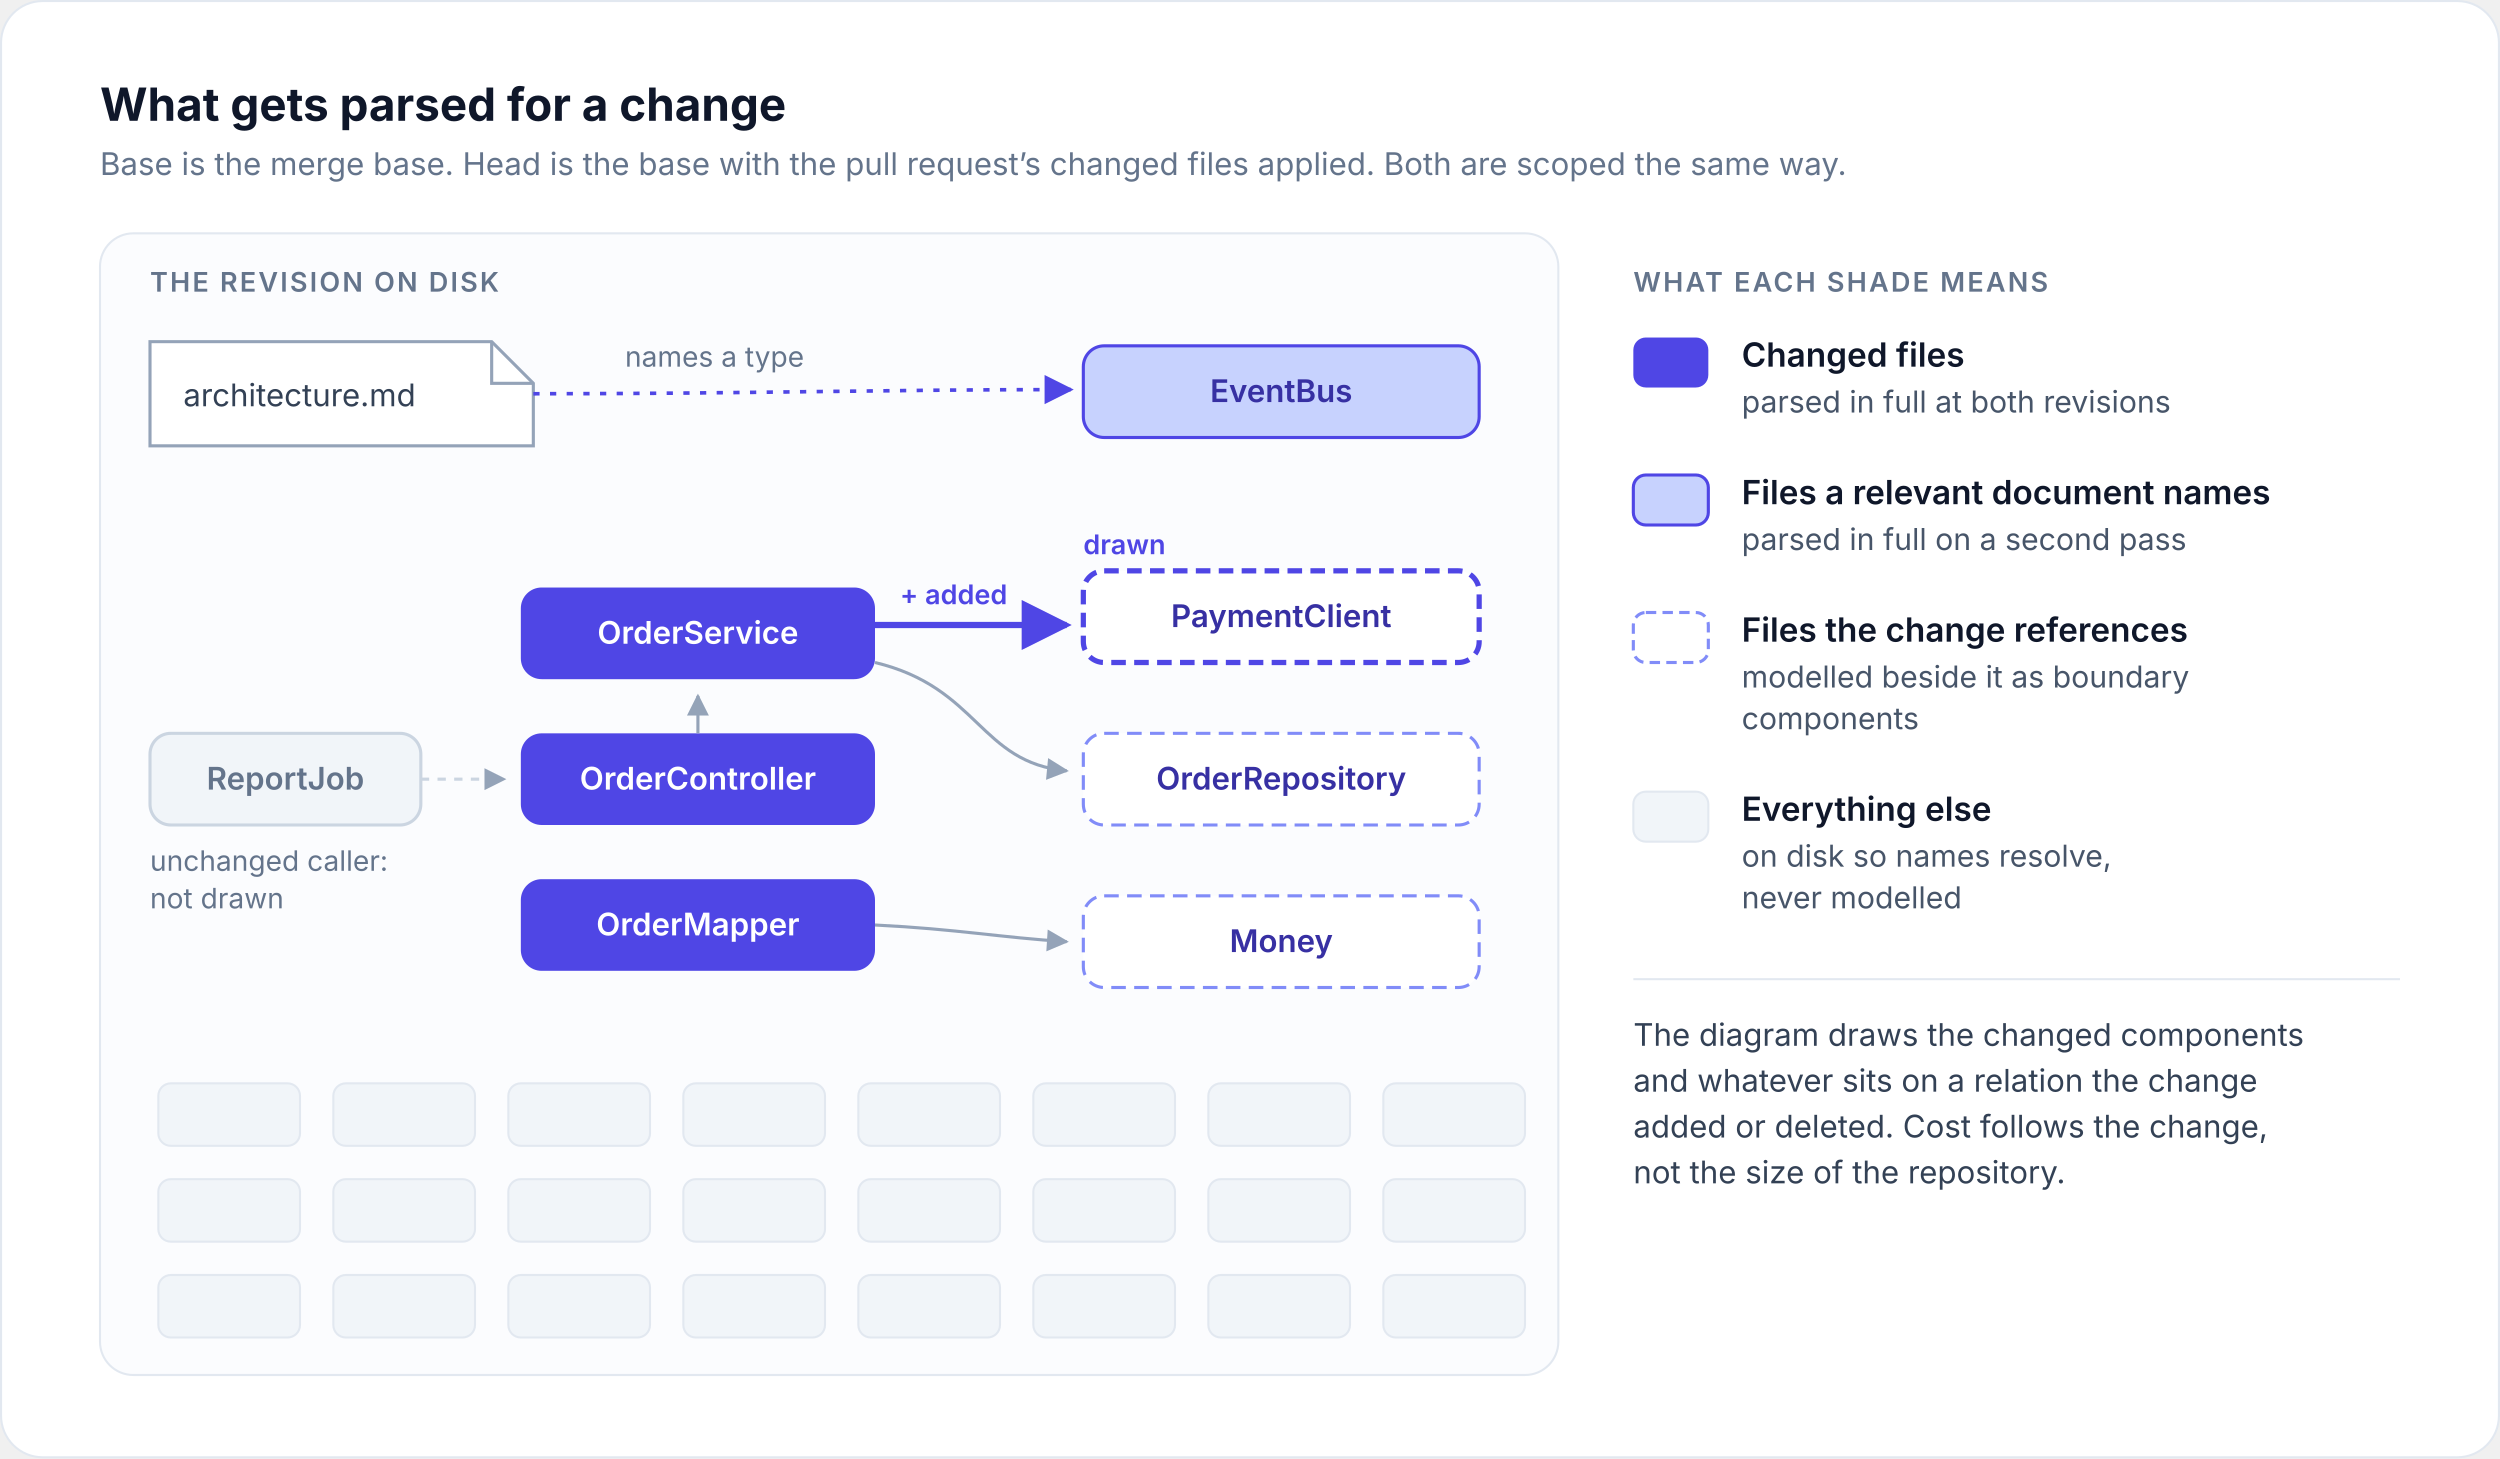
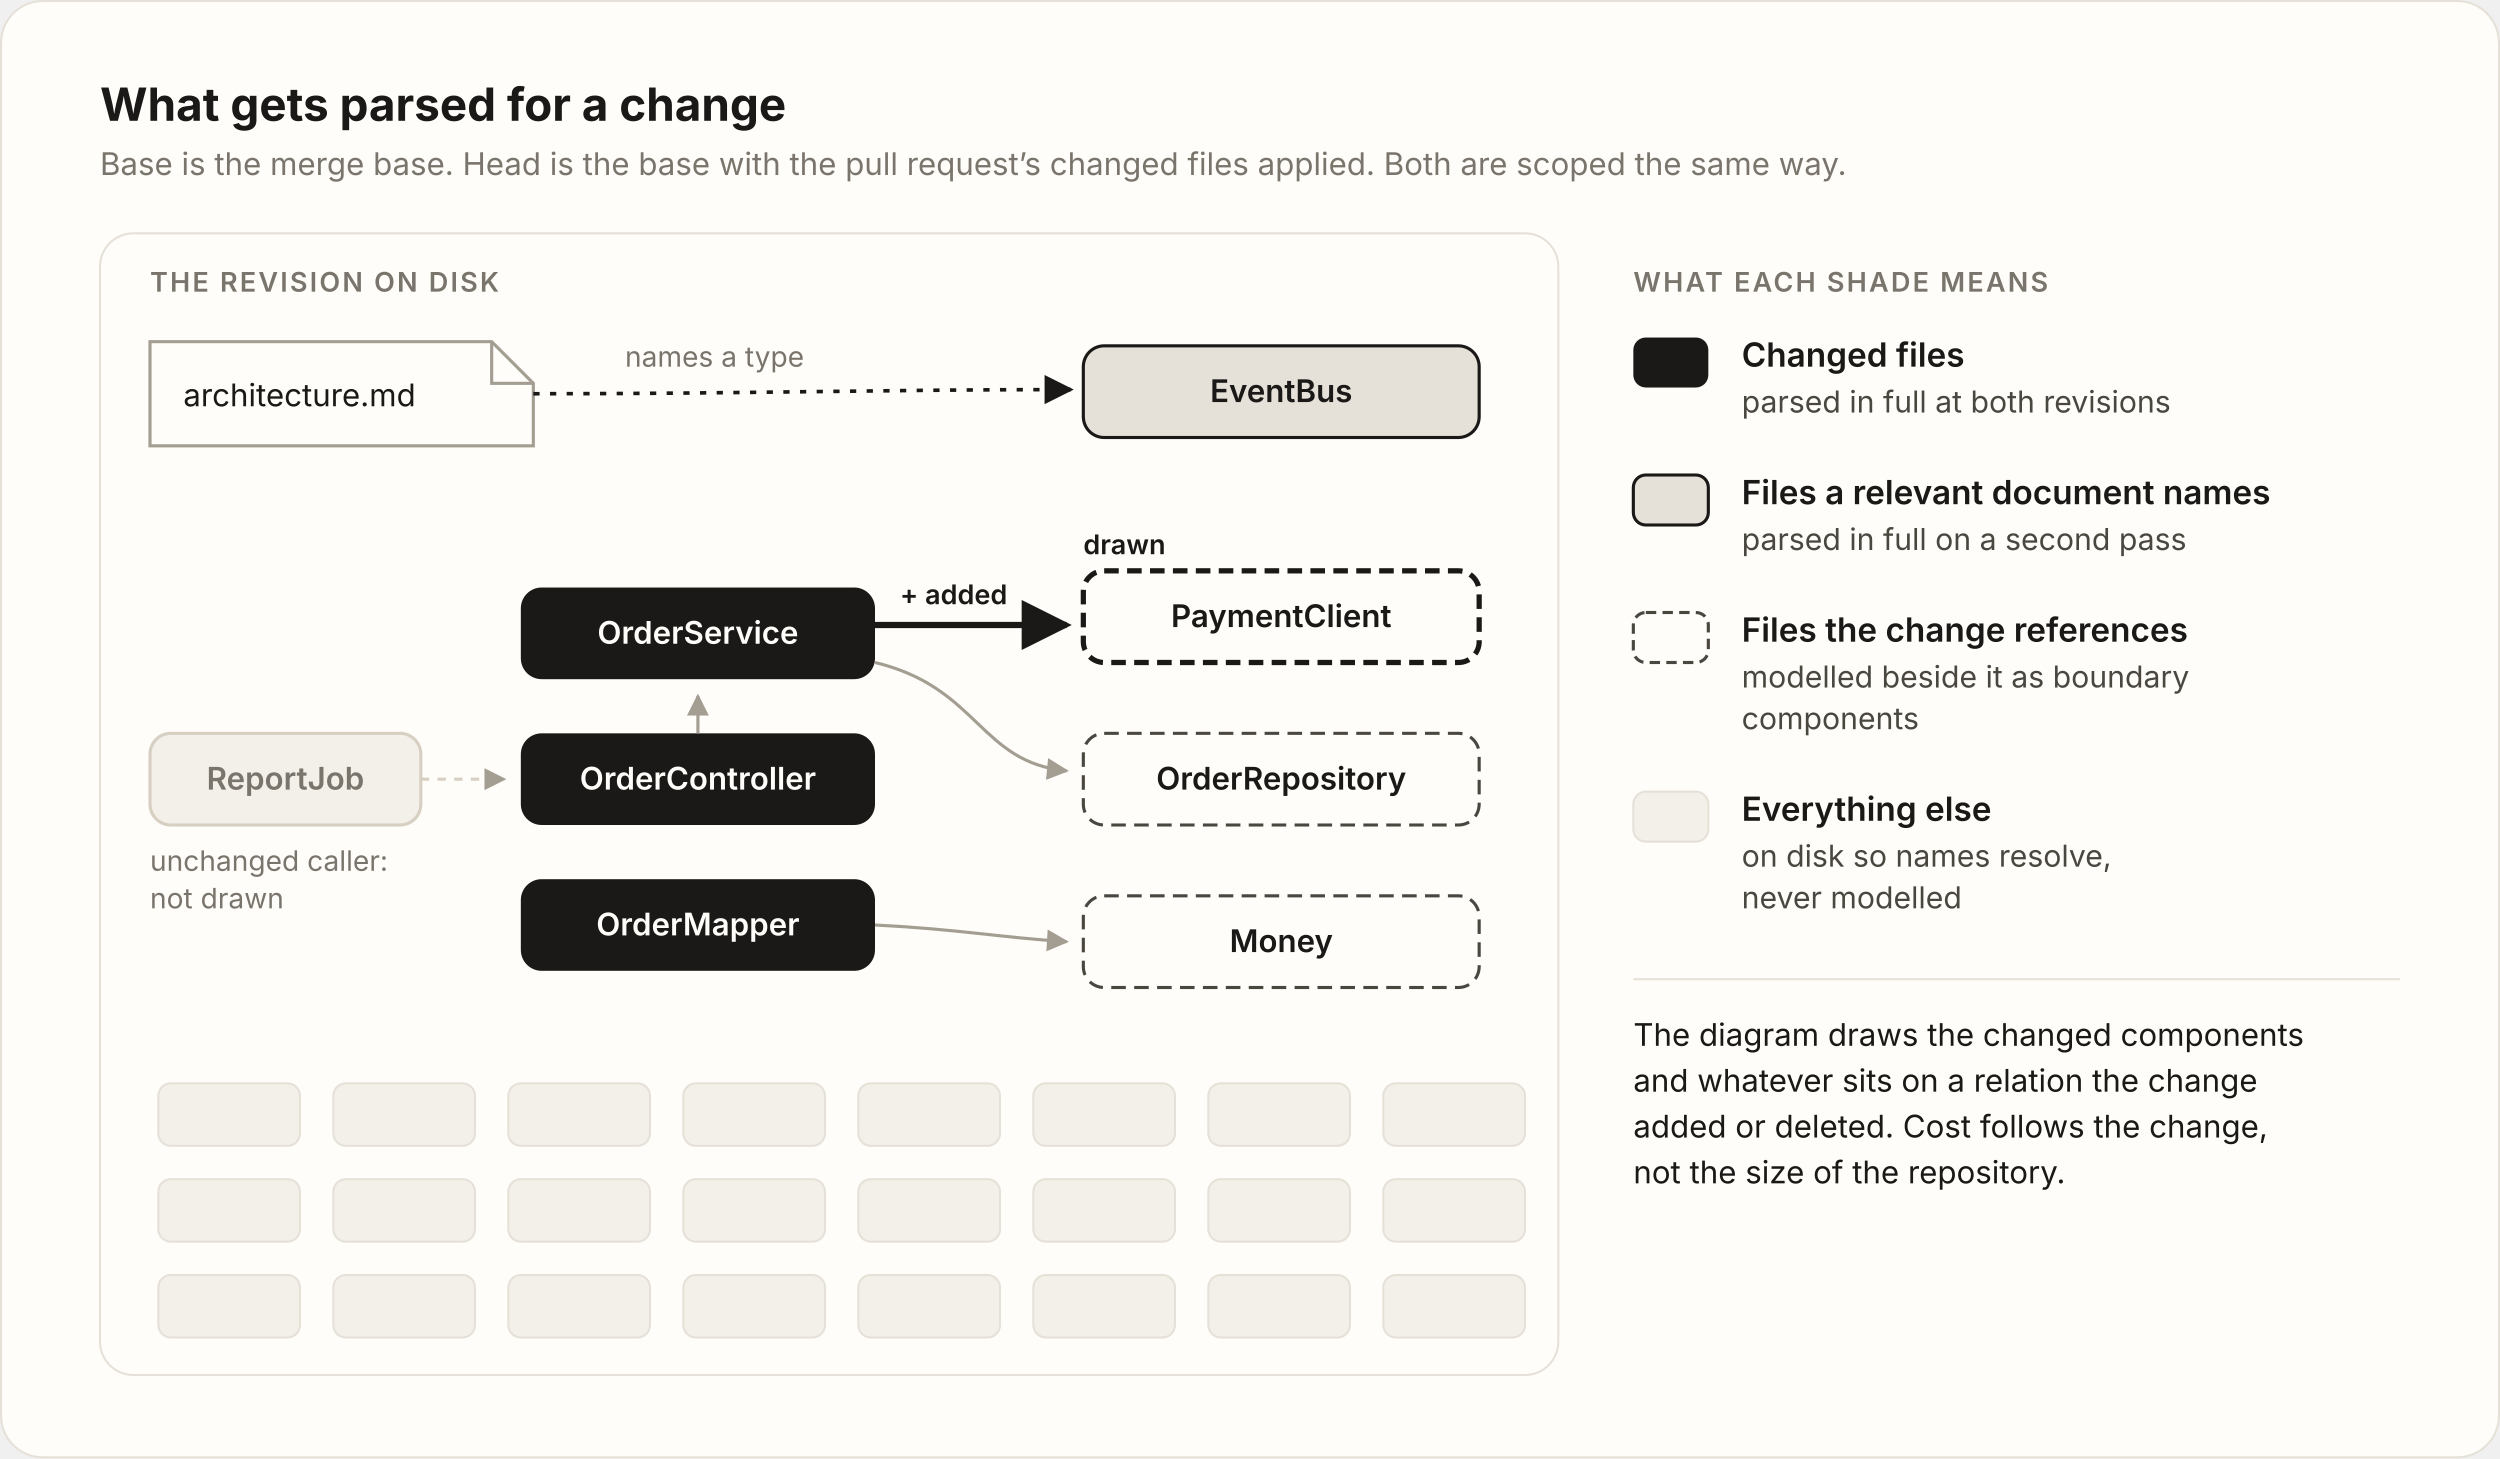
<svg xmlns="http://www.w3.org/2000/svg" viewBox="0 0 1200 700" width="1200" height="700" role="img" aria-labelledby="t d">
  <defs>
    <marker id="ai" viewBox="0 0 10 10" refX="9" refY="5" markerWidth="8" markerHeight="8" orient="auto-start-reverse">
-       <path d="M0,0 L10,5 L0,10 z" fill="#4f46e5" />
+       <path d="M0,0 L10,5 L0,10 z" fill="#1a1917" />
    </marker>
    <marker id="as" viewBox="0 0 10 10" refX="9" refY="5" markerWidth="7" markerHeight="7" orient="auto-start-reverse">
-       <path d="M0,0 L10,5 L0,10 z" fill="#94a3b8" />
+       <path d="M0,0 L10,5 L0,10 z" fill="#a39d92" />
    </marker>
    <style>
-       text{font-family:Inter,system-ui,-apple-system,"Segoe UI",Roboto,sans-serif;fill:#0f172a}
+       text{font-family:Inter,system-ui,-apple-system,"Segoe UI",Roboto,sans-serif;fill:#1a1917}
      .h{font-size:22px;font-weight:700}
-       .s{font-size:15px;fill:#64748b}
-       .lane{font-size:13px;font-weight:600;letter-spacing:.08em;fill:#64748b}
-       .c{font-size:15px;font-weight:600;fill:#ffffff}
-       .b{font-size:15px;font-weight:600;fill:#3730a3}
-       .gt{font-size:15px;font-weight:600;fill:#64748b}
-       .tag{font-size:13px;font-weight:600;fill:#4f46e5}
-       .note{font-size:13.5px;fill:#64748b}
+       .s{font-size:15px;fill:#7a756c}
+       .lane{font-size:13px;font-weight:600;letter-spacing:.08em;fill:#7a756c}
+       .c{font-size:15px;font-weight:600;fill:#fffdf9}
+       .b{font-size:15px;font-weight:600;fill:#1a1917}
+       .gt{font-size:15px;font-weight:600;fill:#7a756c}
+       .tag{font-size:13px;font-weight:600;fill:#1a1917}
+       .note{font-size:13.5px;fill:#7a756c}
      .lt{font-size:16px;font-weight:600}
-       .ls{font-size:14.5px;fill:#475569}
-       .p{font-size:15px;fill:#334155}
+       .ls{font-size:14.5px;fill:#4a4741}
+       .p{font-size:15px;fill:#1a1917}
    </style>
  </defs>
-   <rect x="0.5" y="0.5" width="1199" height="699" rx="20" fill="#ffffff" stroke="#e2e8f0" />
+   <rect x="0.5" y="0.5" width="1199" height="699" rx="20" fill="#fffdf9" stroke="#e6e1d8" />
  <text x="48" y="58" class="h">What gets parsed for a change</text>
  <text x="48" y="84" class="s">Base is the merge base. Head is the base with the pull request’s changed files applied. Both are scoped the same way.</text>
-   <rect x="48" y="112" width="700" height="548" rx="16" fill="#fbfcfe" stroke="#e2e8f0" />
+   <rect x="48" y="112" width="700" height="548" rx="16" fill="#fffdf9" stroke="#e6e1d8" />
  <text x="72" y="140" class="lane">THE REVISION ON DISK</text>
-   <rect x="76" y="520" width="68" height="30" rx="6" fill="#f1f5f9" stroke="#e2e8f0" />
-   <rect x="160" y="520" width="68" height="30" rx="6" fill="#f1f5f9" stroke="#e2e8f0" />
-   <rect x="244" y="520" width="68" height="30" rx="6" fill="#f1f5f9" stroke="#e2e8f0" />
-   <rect x="328" y="520" width="68" height="30" rx="6" fill="#f1f5f9" stroke="#e2e8f0" />
-   <rect x="412" y="520" width="68" height="30" rx="6" fill="#f1f5f9" stroke="#e2e8f0" />
-   <rect x="496" y="520" width="68" height="30" rx="6" fill="#f1f5f9" stroke="#e2e8f0" />
-   <rect x="580" y="520" width="68" height="30" rx="6" fill="#f1f5f9" stroke="#e2e8f0" />
-   <rect x="664" y="520" width="68" height="30" rx="6" fill="#f1f5f9" stroke="#e2e8f0" />
-   <rect x="76" y="566" width="68" height="30" rx="6" fill="#f1f5f9" stroke="#e2e8f0" />
-   <rect x="160" y="566" width="68" height="30" rx="6" fill="#f1f5f9" stroke="#e2e8f0" />
-   <rect x="244" y="566" width="68" height="30" rx="6" fill="#f1f5f9" stroke="#e2e8f0" />
-   <rect x="328" y="566" width="68" height="30" rx="6" fill="#f1f5f9" stroke="#e2e8f0" />
-   <rect x="412" y="566" width="68" height="30" rx="6" fill="#f1f5f9" stroke="#e2e8f0" />
-   <rect x="496" y="566" width="68" height="30" rx="6" fill="#f1f5f9" stroke="#e2e8f0" />
-   <rect x="580" y="566" width="68" height="30" rx="6" fill="#f1f5f9" stroke="#e2e8f0" />
-   <rect x="664" y="566" width="68" height="30" rx="6" fill="#f1f5f9" stroke="#e2e8f0" />
-   <rect x="76" y="612" width="68" height="30" rx="6" fill="#f1f5f9" stroke="#e2e8f0" />
-   <rect x="160" y="612" width="68" height="30" rx="6" fill="#f1f5f9" stroke="#e2e8f0" />
-   <rect x="244" y="612" width="68" height="30" rx="6" fill="#f1f5f9" stroke="#e2e8f0" />
-   <rect x="328" y="612" width="68" height="30" rx="6" fill="#f1f5f9" stroke="#e2e8f0" />
-   <rect x="412" y="612" width="68" height="30" rx="6" fill="#f1f5f9" stroke="#e2e8f0" />
-   <rect x="496" y="612" width="68" height="30" rx="6" fill="#f1f5f9" stroke="#e2e8f0" />
-   <rect x="580" y="612" width="68" height="30" rx="6" fill="#f1f5f9" stroke="#e2e8f0" />
-   <rect x="664" y="612" width="68" height="30" rx="6" fill="#f1f5f9" stroke="#e2e8f0" />
-   <path d="M72,164 H236 L256,184 V214 H72 Z" fill="#ffffff" stroke="#94a3b8" stroke-width="1.5" />
-   <path d="M236,164 V184 H256" fill="none" stroke="#94a3b8" stroke-width="1.5" />
+   <rect x="76" y="520" width="68" height="30" rx="6" fill="#f3f0ea" stroke="#e6e1d8" />
+   <rect x="160" y="520" width="68" height="30" rx="6" fill="#f3f0ea" stroke="#e6e1d8" />
+   <rect x="244" y="520" width="68" height="30" rx="6" fill="#f3f0ea" stroke="#e6e1d8" />
+   <rect x="328" y="520" width="68" height="30" rx="6" fill="#f3f0ea" stroke="#e6e1d8" />
+   <rect x="412" y="520" width="68" height="30" rx="6" fill="#f3f0ea" stroke="#e6e1d8" />
+   <rect x="496" y="520" width="68" height="30" rx="6" fill="#f3f0ea" stroke="#e6e1d8" />
+   <rect x="580" y="520" width="68" height="30" rx="6" fill="#f3f0ea" stroke="#e6e1d8" />
+   <rect x="664" y="520" width="68" height="30" rx="6" fill="#f3f0ea" stroke="#e6e1d8" />
+   <rect x="76" y="566" width="68" height="30" rx="6" fill="#f3f0ea" stroke="#e6e1d8" />
+   <rect x="160" y="566" width="68" height="30" rx="6" fill="#f3f0ea" stroke="#e6e1d8" />
+   <rect x="244" y="566" width="68" height="30" rx="6" fill="#f3f0ea" stroke="#e6e1d8" />
+   <rect x="328" y="566" width="68" height="30" rx="6" fill="#f3f0ea" stroke="#e6e1d8" />
+   <rect x="412" y="566" width="68" height="30" rx="6" fill="#f3f0ea" stroke="#e6e1d8" />
+   <rect x="496" y="566" width="68" height="30" rx="6" fill="#f3f0ea" stroke="#e6e1d8" />
+   <rect x="580" y="566" width="68" height="30" rx="6" fill="#f3f0ea" stroke="#e6e1d8" />
+   <rect x="664" y="566" width="68" height="30" rx="6" fill="#f3f0ea" stroke="#e6e1d8" />
+   <rect x="76" y="612" width="68" height="30" rx="6" fill="#f3f0ea" stroke="#e6e1d8" />
+   <rect x="160" y="612" width="68" height="30" rx="6" fill="#f3f0ea" stroke="#e6e1d8" />
+   <rect x="244" y="612" width="68" height="30" rx="6" fill="#f3f0ea" stroke="#e6e1d8" />
+   <rect x="328" y="612" width="68" height="30" rx="6" fill="#f3f0ea" stroke="#e6e1d8" />
+   <rect x="412" y="612" width="68" height="30" rx="6" fill="#f3f0ea" stroke="#e6e1d8" />
+   <rect x="496" y="612" width="68" height="30" rx="6" fill="#f3f0ea" stroke="#e6e1d8" />
+   <rect x="580" y="612" width="68" height="30" rx="6" fill="#f3f0ea" stroke="#e6e1d8" />
+   <rect x="664" y="612" width="68" height="30" rx="6" fill="#f3f0ea" stroke="#e6e1d8" />
+   <path d="M72,164 H236 L256,184 V214 H72 Z" fill="#fffdf9" stroke="#a39d92" stroke-width="1.5" />
+   <path d="M236,164 V184 H256" fill="none" stroke="#a39d92" stroke-width="1.5" />
  <text x="88" y="195" class="p">architecture.md</text>
-   <path d="M256,189 C360,189 420,187 514,187" fill="none" stroke="#4f46e5" stroke-width="1.75" stroke-dasharray="3 5" marker-end="url(#ai)" />
+   <path d="M256,189 C360,189 420,187 514,187" fill="none" stroke="#1a1917" stroke-width="1.75" stroke-dasharray="3 5" marker-end="url(#ai)" />
  <text x="300" y="176" class="note">names a type</text>
-   <rect x="520" y="166" width="190" height="44" rx="10" fill="#c7d2fe" stroke="#4f46e5" stroke-width="1.5" />
+   <rect x="520" y="166" width="190" height="44" rx="10" fill="#e6e1d8" stroke="#1a1917" stroke-width="1.5" />
  <text x="615" y="193" class="b" text-anchor="middle">EventBus</text>
-   <rect x="250" y="282" width="170" height="44" rx="10" fill="#4f46e5" />
+   <rect x="250" y="282" width="170" height="44" rx="10" fill="#1a1917" />
  <text x="335" y="309" class="c" text-anchor="middle">OrderService</text>
-   <rect x="250" y="352" width="170" height="44" rx="10" fill="#4f46e5" />
+   <rect x="250" y="352" width="170" height="44" rx="10" fill="#1a1917" />
  <text x="335" y="379" class="c" text-anchor="middle">OrderController</text>
-   <rect x="250" y="422" width="170" height="44" rx="10" fill="#4f46e5" />
+   <rect x="250" y="422" width="170" height="44" rx="10" fill="#1a1917" />
  <text x="335" y="449" class="c" text-anchor="middle">OrderMapper</text>
  <text x="520" y="266" class="tag">drawn</text>
-   <rect x="520" y="274" width="190" height="44" rx="10" fill="#ffffff" stroke="#4f46e5" stroke-width="2.5" stroke-dasharray="7 4" />
+   <rect x="520" y="274" width="190" height="44" rx="10" fill="#fffdf9" stroke="#1a1917" stroke-width="2.5" stroke-dasharray="7 4" />
  <text x="615" y="301" class="b" text-anchor="middle">PaymentClient</text>
-   <rect x="520" y="352" width="190" height="44" rx="10" fill="#ffffff" stroke="#818cf8" stroke-width="1.5" stroke-dasharray="7 4" />
+   <rect x="520" y="352" width="190" height="44" rx="10" fill="#fffdf9" stroke="#4a4741" stroke-width="1.5" stroke-dasharray="7 4" />
  <text x="615" y="379" class="b" text-anchor="middle">OrderRepository</text>
-   <rect x="520" y="430" width="190" height="44" rx="10" fill="#ffffff" stroke="#818cf8" stroke-width="1.5" stroke-dasharray="7 4" />
+   <rect x="520" y="430" width="190" height="44" rx="10" fill="#fffdf9" stroke="#4a4741" stroke-width="1.5" stroke-dasharray="7 4" />
  <text x="615" y="457" class="b" text-anchor="middle">Money</text>
-   <path d="M420,300 H512" fill="none" stroke="#4f46e5" stroke-width="3" marker-end="url(#ai)" />
+   <path d="M420,300 H512" fill="none" stroke="#1a1917" stroke-width="3" marker-end="url(#ai)" />
  <text x="432" y="290" class="tag">+ added</text>
-   <path d="M420,318 C470,330 470,366 512,370" fill="none" stroke="#94a3b8" stroke-width="1.5" marker-end="url(#as)" />
-   <path d="M420,444 C460,446 480,450 512,452" fill="none" stroke="#94a3b8" stroke-width="1.5" marker-end="url(#as)" />
-   <path d="M335,352 V334" fill="none" stroke="#94a3b8" stroke-width="1.5" marker-end="url(#as)" />
-   <rect x="72" y="352" width="130" height="44" rx="10" fill="#f1f5f9" stroke="#cbd5e1" stroke-width="1.5" />
+   <path d="M420,318 C470,330 470,366 512,370" fill="none" stroke="#a39d92" stroke-width="1.5" marker-end="url(#as)" />
+   <path d="M420,444 C460,446 480,450 512,452" fill="none" stroke="#a39d92" stroke-width="1.5" marker-end="url(#as)" />
+   <path d="M335,352 V334" fill="none" stroke="#a39d92" stroke-width="1.5" marker-end="url(#as)" />
+   <rect x="72" y="352" width="130" height="44" rx="10" fill="#f3f0ea" stroke="#d6cfc2" stroke-width="1.5" />
  <text x="137" y="379" class="gt" text-anchor="middle">ReportJob</text>
-   <path d="M202,374 H242" fill="none" stroke="#cbd5e1" stroke-width="1.5" stroke-dasharray="4 4" marker-end="url(#as)" />
+   <path d="M202,374 H242" fill="none" stroke="#d6cfc2" stroke-width="1.5" stroke-dasharray="4 4" marker-end="url(#as)" />
  <text x="72" y="418" class="note">unchanged caller:</text>
  <text x="72" y="436" class="note">not drawn</text>
  <text x="784" y="140" class="lane">WHAT EACH SHADE MEANS</text>
-   <rect x="784" y="162" width="36" height="24" rx="6" fill="#4f46e5" />
+   <rect x="784" y="162" width="36" height="24" rx="6" fill="#1a1917" />
  <text x="836" y="176" class="lt">Changed files</text>
  <text x="836" y="198" class="ls">parsed in full at both revisions</text>
-   <rect x="784" y="228" width="36" height="24" rx="6" fill="#c7d2fe" stroke="#4f46e5" stroke-width="1.5" />
+   <rect x="784" y="228" width="36" height="24" rx="6" fill="#e6e1d8" stroke="#1a1917" stroke-width="1.5" />
  <text x="836" y="242" class="lt">Files a relevant document names</text>
  <text x="836" y="264" class="ls">parsed in full on a second pass</text>
-   <rect x="784" y="294" width="36" height="24" rx="6" fill="#ffffff" stroke="#818cf8" stroke-width="1.5" stroke-dasharray="5 3" />
+   <rect x="784" y="294" width="36" height="24" rx="6" fill="#fffdf9" stroke="#4a4741" stroke-width="1.5" stroke-dasharray="5 3" />
  <text x="836" y="308" class="lt">Files the change references</text>
  <text x="836" y="330" class="ls">modelled beside it as boundary</text>
  <text x="836" y="350" class="ls">components</text>
-   <rect x="784" y="380" width="36" height="24" rx="6" fill="#f1f5f9" stroke="#e2e8f0" />
+   <rect x="784" y="380" width="36" height="24" rx="6" fill="#f3f0ea" stroke="#e6e1d8" />
  <text x="836" y="394" class="lt">Everything else</text>
  <text x="836" y="416" class="ls">on disk so names resolve,</text>
  <text x="836" y="436" class="ls">never modelled</text>
-   <line x1="784" y1="470" x2="1152" y2="470" stroke="#e2e8f0" />
+   <line x1="784" y1="470" x2="1152" y2="470" stroke="#e6e1d8" />
  <text x="784" y="502" class="p">The diagram draws the changed components</text>
  <text x="784" y="524" class="p">and whatever sits on a relation the change</text>
  <text x="784" y="546" class="p">added or deleted. Cost follows the change,</text>
  <text x="784" y="568" class="p">not the size of the repository.</text>
</svg>
